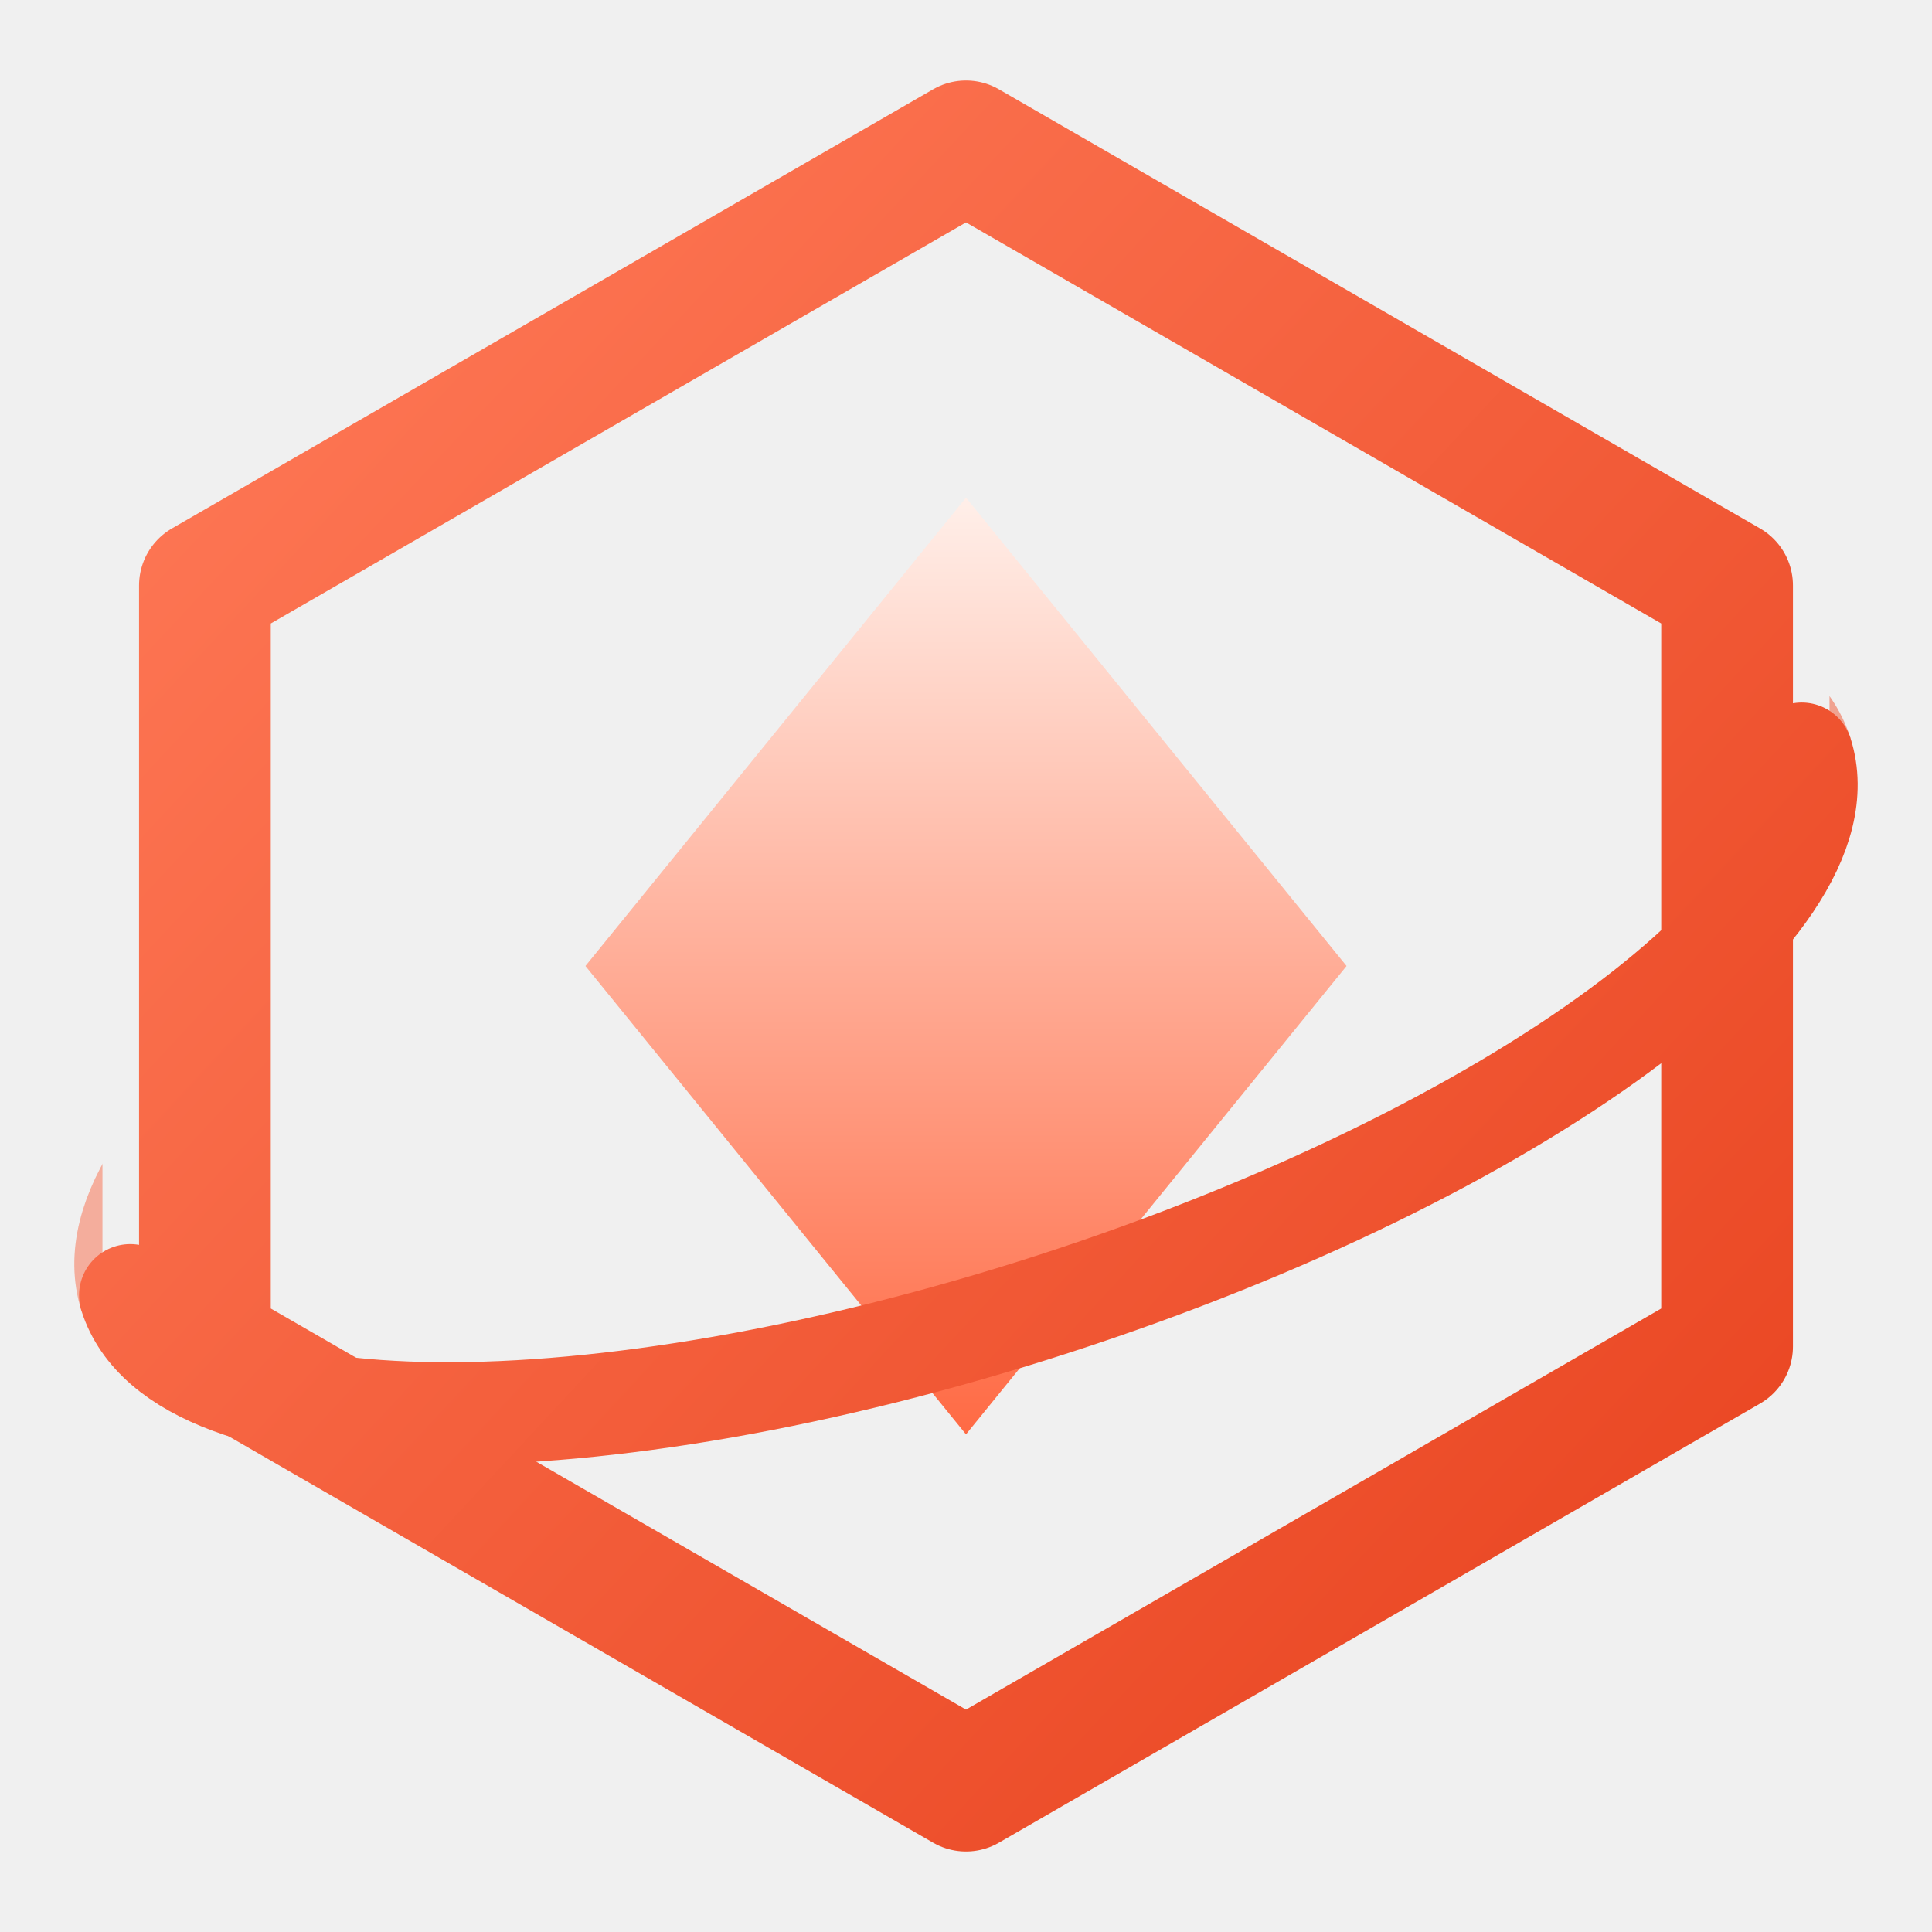
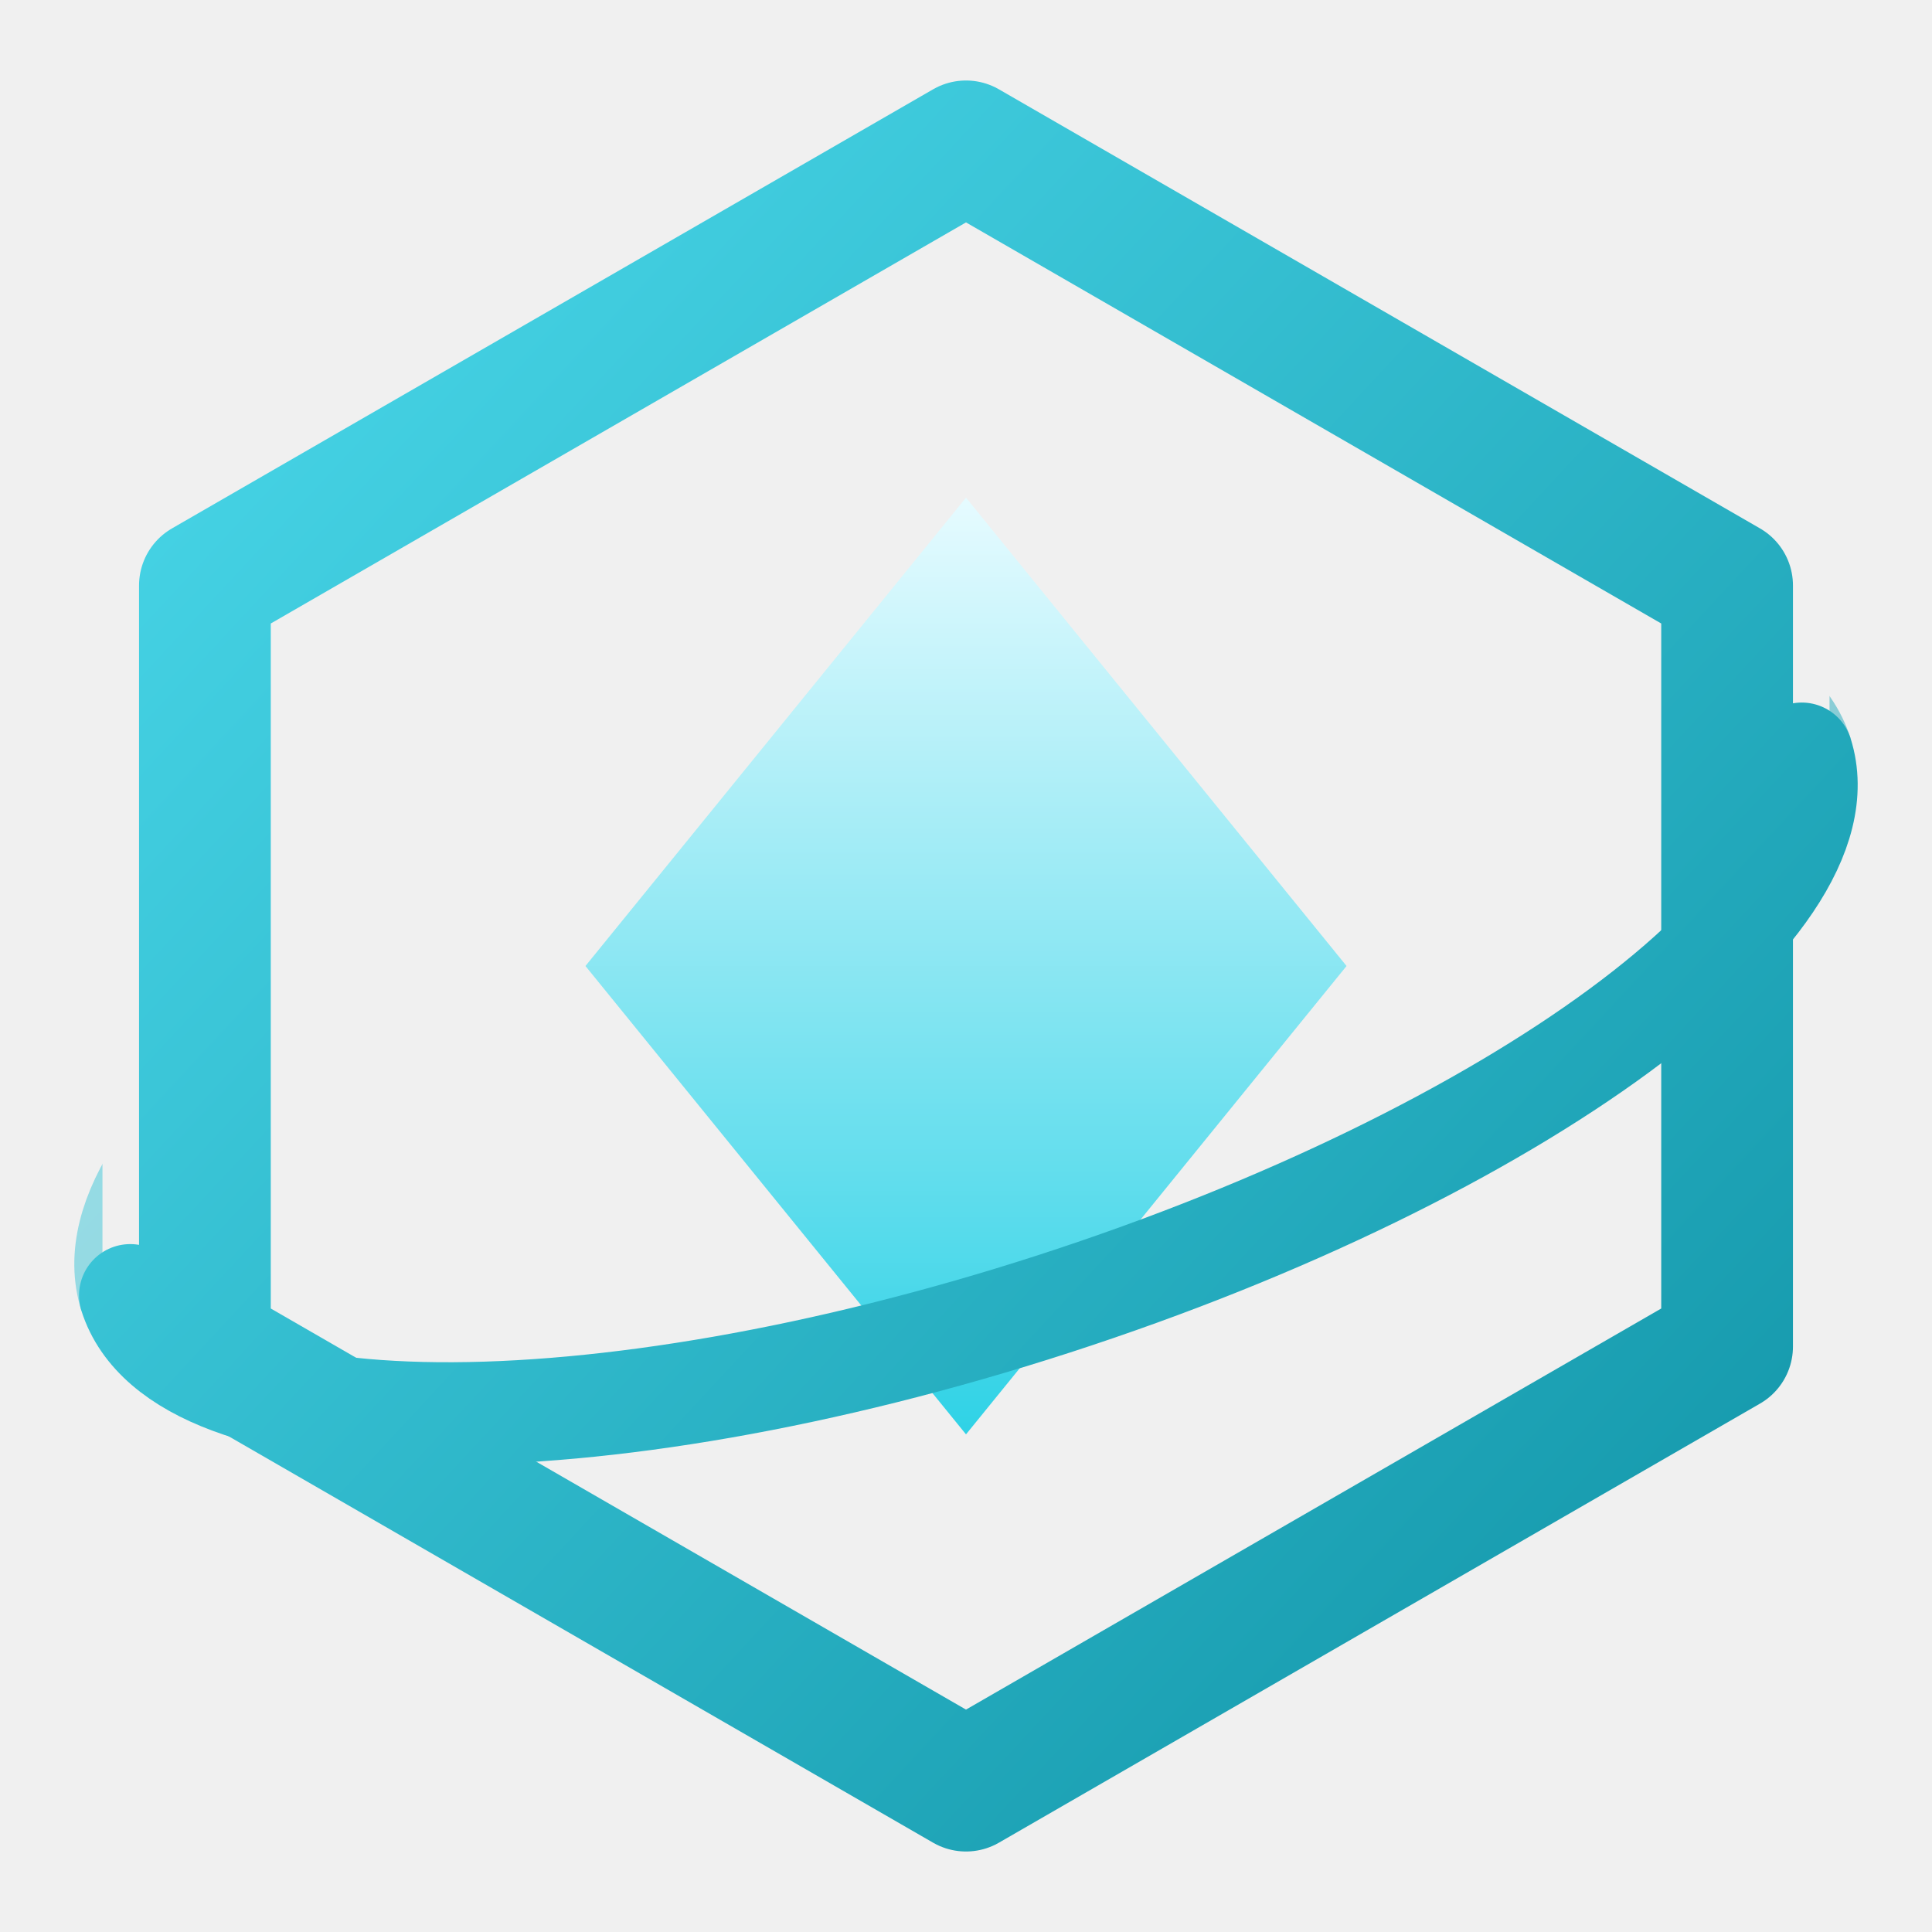
<svg xmlns="http://www.w3.org/2000/svg" viewBox="0 0 132 132" role="img" aria-label="老攸元宇宙">
  <defs>
    <linearGradient id="ly-g" x1="10" y1="14" x2="122" y2="118" gradientUnits="userSpaceOnUse">
-       <stop offset="0" stop-color="#ff7a58" />
-       <stop offset="1" stop-color="#e8431f" />
+       <stop offset="0" stop-color="#4ad8ea" />
+       <stop offset="1" stop-color="#1295a8" />
    </linearGradient>
    <linearGradient id="ly-core" x1="66" y1="34" x2="66" y2="98" gradientUnits="userSpaceOnUse">
-       <stop offset="0" stop-color="#ffefe9" />
-       <stop offset="1" stop-color="#ff6a44" />
+       <stop offset="0" stop-color="#e6fbff" />
+       <stop offset="1" stop-color="#2fd2e6" />
    </linearGradient>
    <mask id="ly-out" maskUnits="userSpaceOnUse" x="-20" y="-20" width="172" height="172">
      <rect x="-20" y="-20" width="172" height="172" fill="#fff" />
      <path d="M66 10 118 40v52L66 122 14 92V40z" fill="#000" stroke="#000" stroke-width="14" stroke-linejoin="round" />
    </mask>
  </defs>
  <path d="M8.9 88.5A60 20-18 0 1 123.1 51.5" fill="none" stroke="url(#ly-g)" stroke-width="7" opacity=".5" mask="url(#ly-out)" />
  <path d="M66 10 118 40v52L66 122 14 92V40z" fill="none" stroke="url(#ly-g)" stroke-width="9" stroke-linejoin="round" />
  <path d="M66 34 92 66 66 98 40 66z" fill="url(#ly-core)" />
  <path d="M123.1 51.5A60 20-18 0 1 8.9 88.5" fill="none" stroke="url(#ly-g)" stroke-width="7" stroke-linecap="round" />
</svg>
